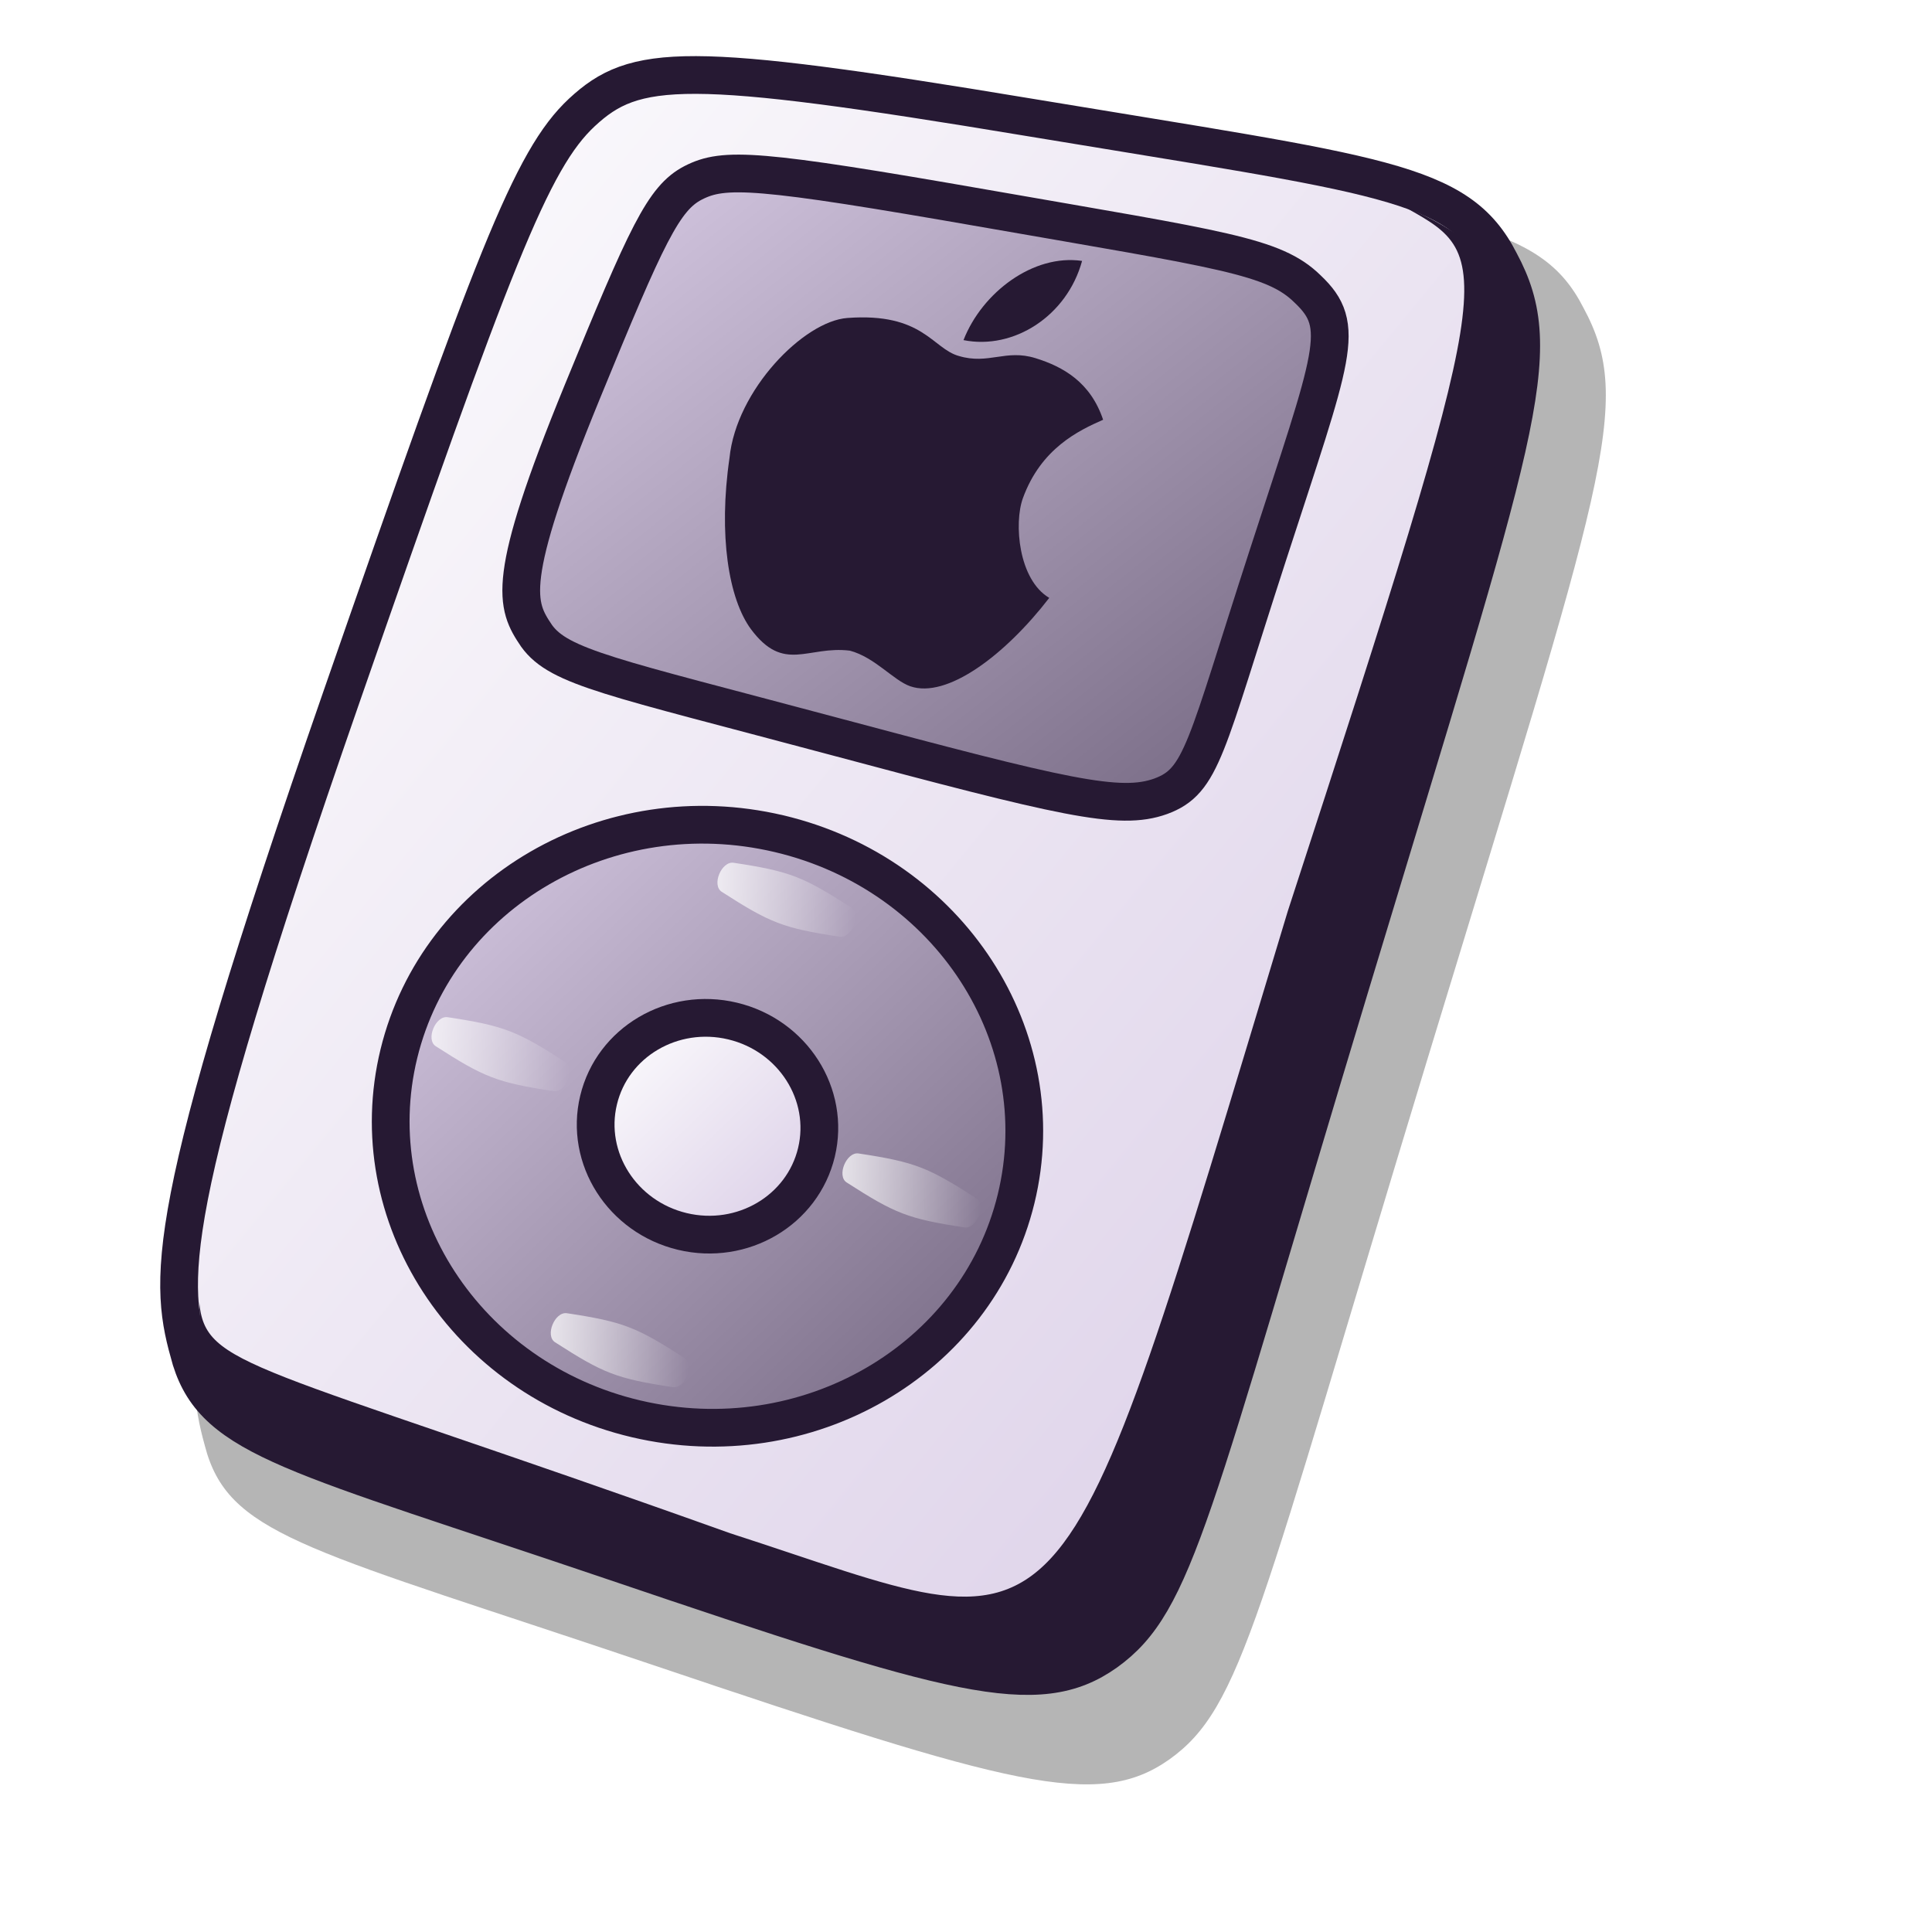
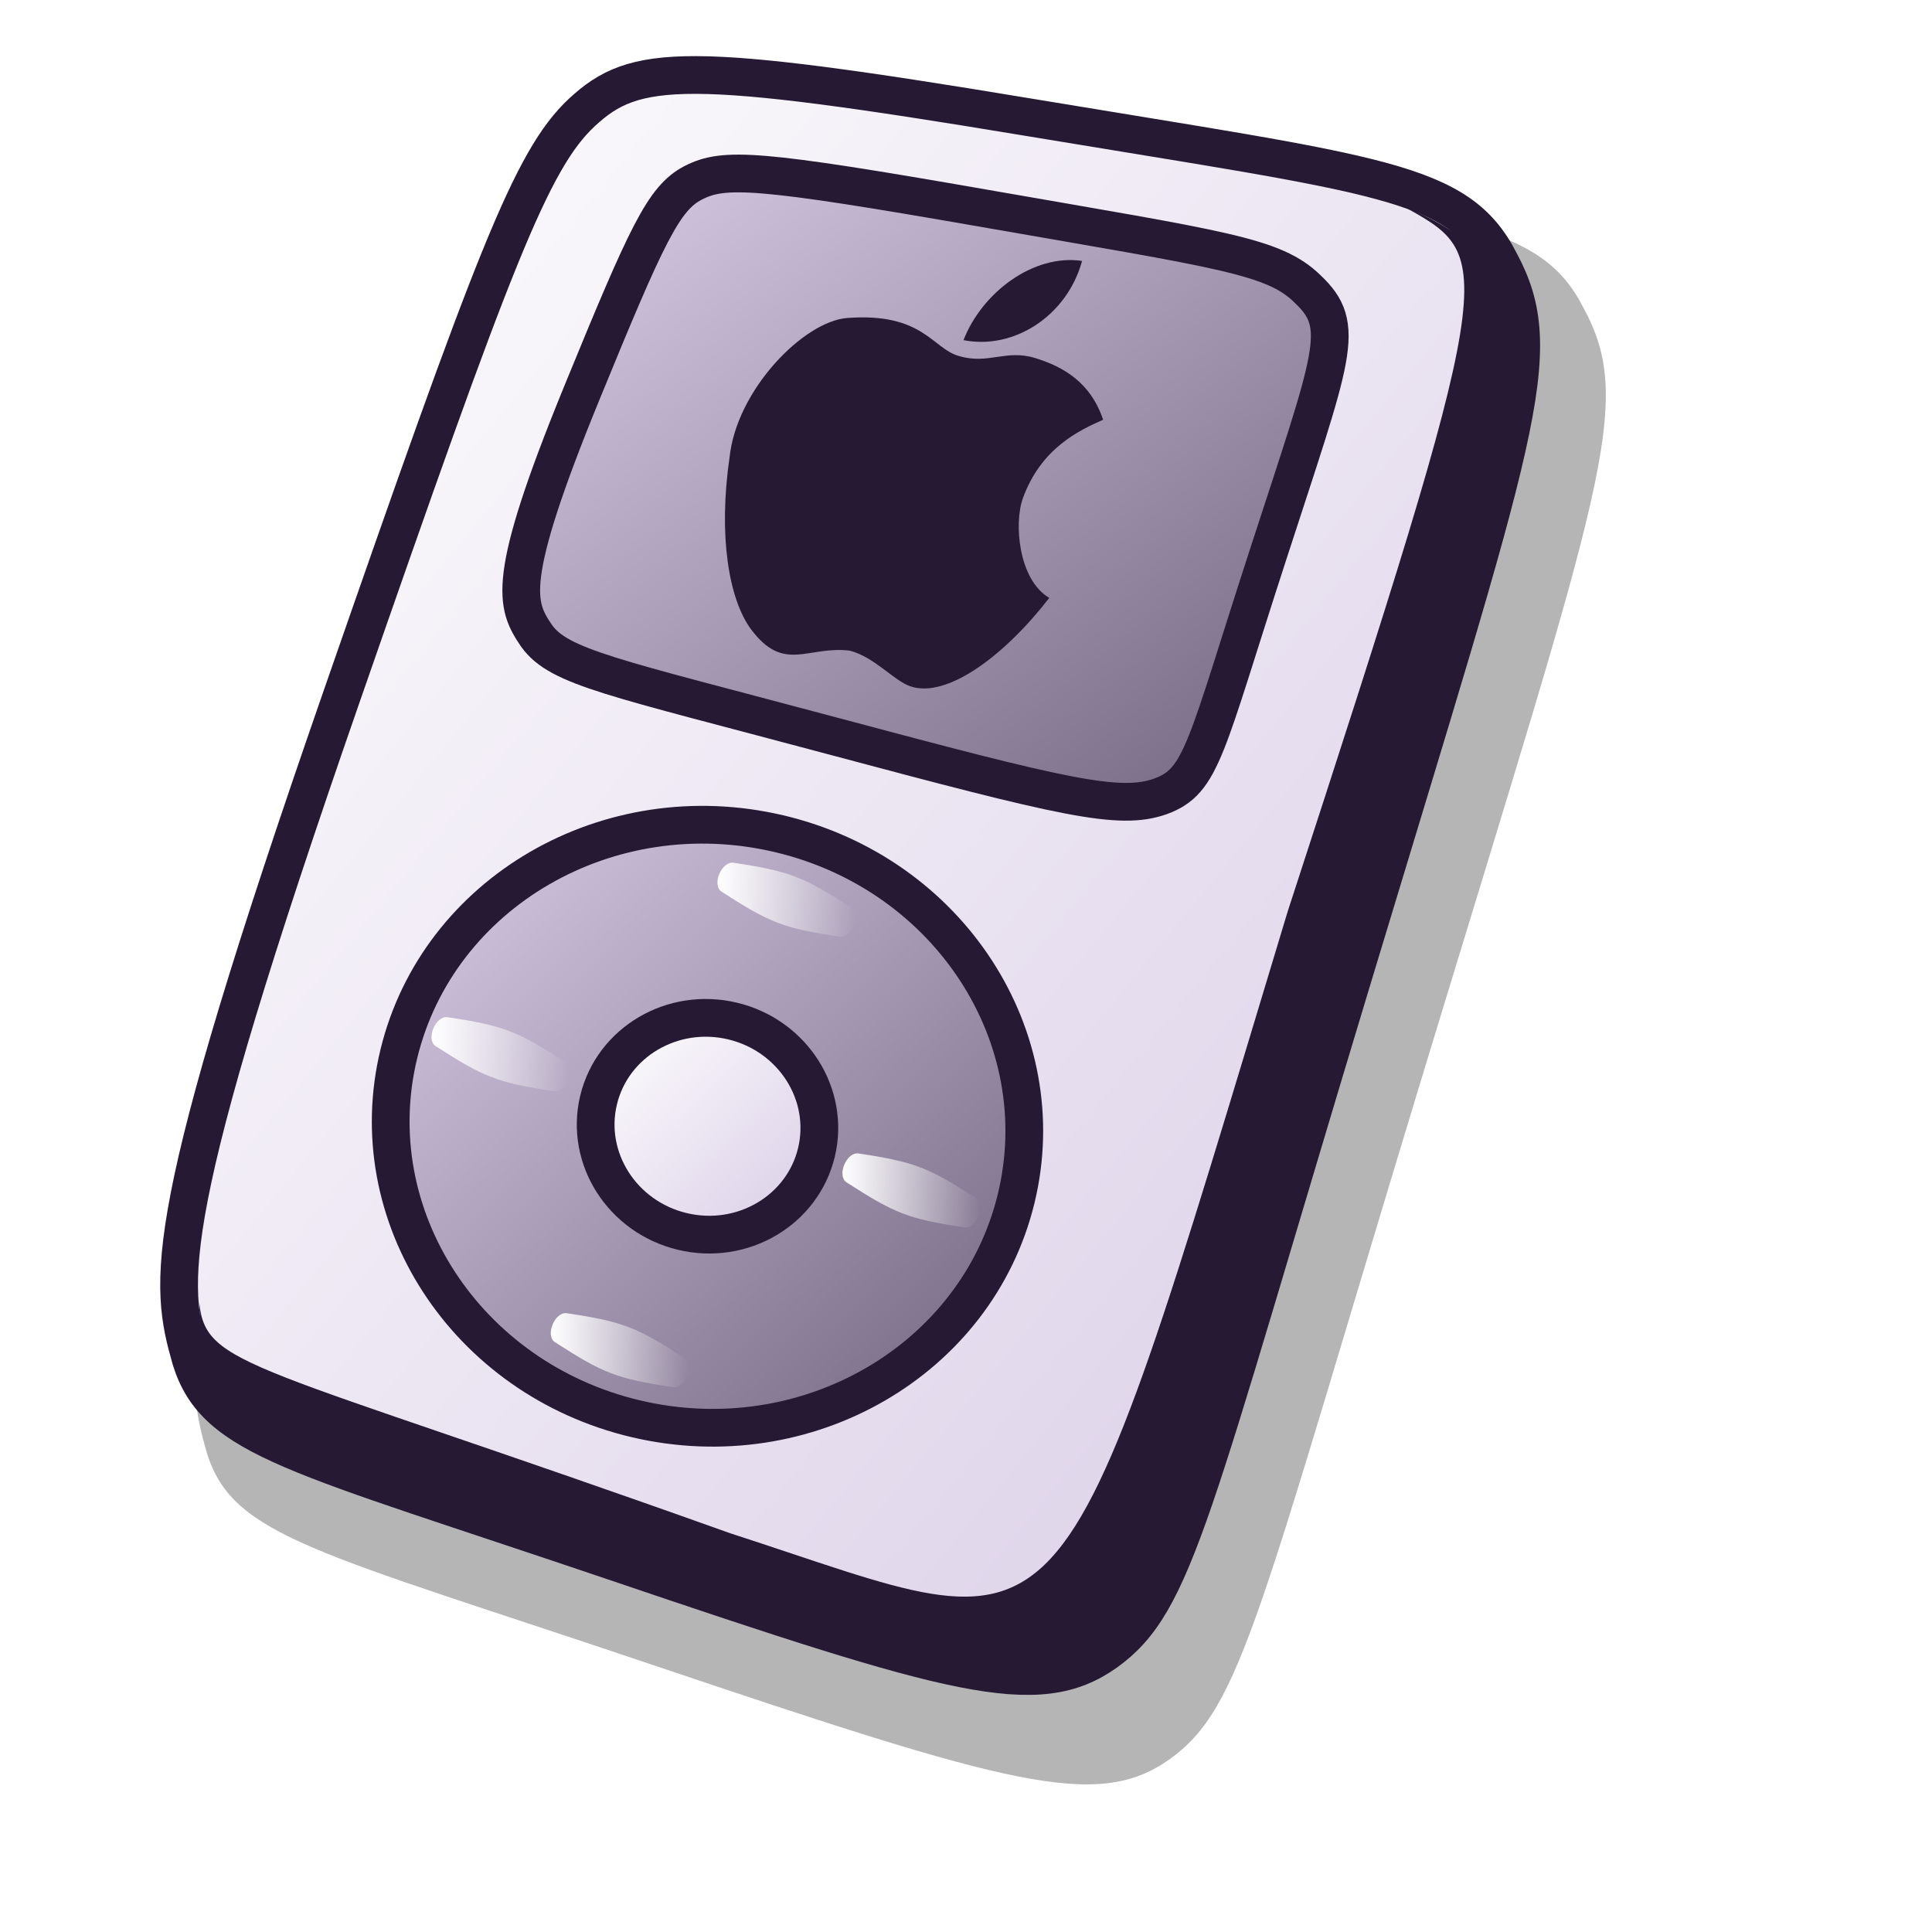
<svg xmlns="http://www.w3.org/2000/svg" xmlns:xlink="http://www.w3.org/1999/xlink" id="svg1" width="48pt" height="48pt">
  <defs id="defs3">
    <linearGradient id="linearGradient1564">
      <stop style="stop-color:#d9cce6;stop-opacity:1;" offset="0" id="stop1565" />
      <stop style="stop-color:#736680;stop-opacity:1;" offset="1" id="stop1566" />
    </linearGradient>
    <linearGradient id="linearGradient646">
      <stop offset="0" style="stop-color:#000000;stop-opacity:1;" id="stop648" />
      <stop offset="1" style="stop-color:#ffffff;stop-opacity:1;" id="stop647" />
    </linearGradient>
    <linearGradient id="linearGradient866">
      <stop style="stop-color:#ffffff;stop-opacity:1;" offset="0" id="stop867" />
      <stop style="stop-color:#d9cce6;stop-opacity:1;" offset="1" id="stop868" />
    </linearGradient>
    <linearGradient id="linearGradient584">
      <stop style="stop-color:#ffffff;stop-opacity:1;" offset="0" id="stop585" />
      <stop style="stop-color:#ffffff;stop-opacity:0;" offset="1" id="stop586" />
    </linearGradient>
    <linearGradient xlink:href="#linearGradient866" id="linearGradient586" x1="-0" y1="0.016" x2="0.991" y2="0.984" />
    <linearGradient xlink:href="#linearGradient1564" id="linearGradient587" x1="0.004" y1="0.004" x2="0.992" y2="0.983" />
    <linearGradient xlink:href="#linearGradient866" id="linearGradient588" x1="0.004" y1="0.004" x2="0.992" y2="0.983" />
    <defs id="defs565">
      <linearGradient id="linearGradient585" x1="0" y1="0" x2="1" y2="0" gradientUnits="objectBoundingBox" spreadMethod="pad" xlink:href="#linearGradient646" />
      <radialGradient xlink:href="#linearGradient585" id="radialGradient588" cx="0.518" cy="-0.56" r="1.373" fx="0.522" fy="-0.6" />
      <linearGradient xlink:href="#linearGradient585" id="linearGradient615" x1="-6.206" y1="-11.058" x2="11.833" y2="27.04" gradientUnits="userSpaceOnUse" gradientTransform="scale(2.375574,0.420951)" />
    </defs>
    <linearGradient xlink:href="#linearGradient1564" id="linearGradient644" x1="3.0140820e-17" y1="0.016" x2="0.991" y2="0.984" />
    <linearGradient xlink:href="#linearGradient584" id="linearGradient1569" x1="-7.4246165e-16" y1="0.5" x2="1" y2="0.5" />
  </defs>
  <path d="M 6.861 48.156 C 7.73 50.91 10.465 51.391 21.61 55.149 C 33.486 59.152 36.351 59.966 38.734 58.285 C 41.158 56.558 41.674 53.527 47.261 35.167 C 53.126 15.899 54.157 13.345 52.453 10.194 C 51.009 7.37 48.305 7.213 36 5.179 C 24.072 3.207 22.32 3.313 20.477 5.012 C 18.707 6.652 17.398 10.102 12.086 25.274 C 5.742 43.394 6.084 45.459 6.861 48.156 z " style="font-size:12;fill:#000000;fill-rule:evenodd;stroke:none;stroke-width:1.875;stroke-dasharray:none;fill-opacity:0.29;" id="path629" />
  <path d="M 6.326 45.043 C 7.153 47.68 9.754 48.14 20.353 51.733 C 31.648 55.563 34.372 56.341 36.639 54.73 C 38.945 53.075 39.435 50.173 44.749 32.59 C 50.326 14.136 51.307 11.69 49.687 8.673 C 48.314 5.97 45.742 5.821 34.039 3.878 C 22.695 1.994 21.029 2.096 19.276 3.724 C 17.593 5.295 16.348 8.6 11.296 23.13 C 5.262 40.484 5.587 42.461 6.326 45.043 z " style="font-size:12;fill:url(#linearGradient586);fill-rule:evenodd;stroke:#261933;stroke-width:1.25;stroke-miterlimit:4;stroke-dasharray:none;" id="path634" />
  <path d="M 17.776 21.065 C 18.53 22.111 20.274 22.426 27.52 24.363 C 35.241 26.426 37.091 26.868 38.45 26.378 C 39.83 25.873 39.919 24.797 41.997 18.4 C 44.177 11.686 44.625 10.81 43.319 9.576 C 42.201 8.474 40.501 8.279 32.664 6.911 C 25.066 5.584 23.981 5.533 22.961 6.057 C 21.982 6.564 21.43 7.753 19.28 13.003 C 16.712 19.274 17.084 20.044 17.776 21.065 z " style="font-size:12;fill:url(#linearGradient644);fill-rule:evenodd;stroke:#261933;stroke-width:1.25;stroke-miterlimit:4;stroke-dasharray:none;" id="path628" />
  <g id="g630" transform="matrix(9.324306e-2,2.465116e-2,-3.537054e-2,9.730917e-2,29.73236,-3.793453)" style="font-size:12;fill:#261933;fill-opacity:1;">
    <path transform="matrix(1.067358,0,0,1.070652,-9.261658,-17.75136)" style="font-size:12;fill:#261933;fill-rule:evenodd;stroke:none;stroke-width:0.117;stroke-linejoin:round;fill-opacity:1;stroke-dasharray:none;" d="M 114.37 184.702 C 114.37 192.637 121.977 208.662 133.38 211.601 C 126.266 231.663 113.434 248.78 100.913 247.897 C 95.215 247.499 86.975 242.202 78.651 242.202 C 65.226 243.953 61.163 253.858 46.258 243.56 C 36.155 236.511 25.951 218.814 20.828 195.501 C 15.406 175.328 28.268 150.176 41.178 145.885 C 63.535 138.453 70.349 148.258 79.237 148.363 C 89.244 148.655 92.651 142.726 102.713 143.114 C 112.132 143.476 122.114 145.885 130.076 155.797 C 123.865 160.769 114.37 168.832 114.37 184.702 z " id="path631" />
    <path transform="matrix(0.698502,0.582519,-0.582519,0.698502,97.07976,-8.513395)" style="font-size:12;fill:#261933;fill-rule:evenodd;stroke:none;stroke-width:0.125;stroke-linejoin:round;fill-opacity:1;" d="M 82.917 137.434 C 71.75 123.336 70.528 101.15 83.312 87.949 C 97.624 102.331 96.911 124.343 82.917 137.434 z " id="path632" />
  </g>
  <path d="M 6.598,43.117 C 6.671,47.108 9.051,47.437 19.65,51.03 C 30.945,54.86 34.26,56.009 36.527,54.399 C 38.473,52.632 39.027,50.017 44.341,32.434 C 49.919,13.981 51.268,11.621 49.648,8.955 C 49.408,8.713 48.357,7.559 46.573,6.881 C 49.549,8.549 49.689,8.6 42.658,30.188 C 34.816,56.134 35.741,54.521 24.185,50.79 C 8.196,45.079 6.803,45.318 6.598,43.117 z " style="font-size:12;fill:#261933;fill-rule:evenodd;stroke:none;stroke-width:1.7;fill-opacity:1;stroke-dasharray:none;" id="path643" />
  <path style="font-size:12;fill:url(#linearGradient587);fill-rule:evenodd;stroke:#261933;stroke-width:1.25;stroke-linejoin:round;stroke-miterlimit:4;stroke-dasharray:none;" d="M 33.659,39.714 C 32.354,45.064 26.715,48.328 21.072,47.001 C 15.43,45.673 11.909,40.253 13.214,34.903 C 14.519,29.553 20.158,26.289 25.801,27.616 C 31.444,28.944 34.964,34.364 33.659,39.714 z " id="path656" />
  <path style="font-size:12;fill:url(#linearGradient588);fill-rule:evenodd;stroke:#261933;stroke-width:1.25;stroke-linejoin:round;stroke-miterlimit:4;stroke-dasharray:none;" d="M 27.046,38.173 C 26.585,40.096 24.594,41.27 22.602,40.793 C 20.61,40.315 19.367,38.367 19.828,36.444 C 20.288,34.521 22.279,33.347 24.271,33.824 C 26.264,34.302 27.507,36.25 27.046,38.173 z " id="path657" />
-   <path style="fill:url(#linearGradient1569);fill-opacity:0.75;fill-rule:evenodd;stroke:none;stroke-width:1pt;stroke-linecap:butt;stroke-linejoin:miter;stroke-opacity:1;" d="M 24.301,28.58 C 23.899,28.52 23.566,29.322 23.908,29.542 C 25.504,30.568 25.932,30.745 27.809,31.029 C 28.21,31.09 28.543,30.287 28.202,30.067 C 26.605,29.041 26.177,28.864 24.301,28.58 z " id="rect1567" />
-   <path style="fill:url(#linearGradient1569);fill-opacity:0.75;fill-rule:evenodd;stroke:none;stroke-width:1pt;stroke-linecap:butt;stroke-linejoin:miter;stroke-opacity:1;" d="M 18.78,43.502 C 18.378,43.442 18.045,44.244 18.387,44.464 C 19.983,45.49 20.411,45.667 22.287,45.951 C 22.689,46.012 23.022,45.209 22.68,44.989 C 21.084,43.963 20.656,43.786 18.78,43.502 z " id="path1571" />
-   <path style="fill:url(#linearGradient1569);fill-opacity:0.75;fill-rule:evenodd;stroke:none;stroke-width:1pt;stroke-linecap:butt;stroke-linejoin:miter;stroke-opacity:1;" d="M 14.829,33.696 C 14.427,33.636 14.094,34.439 14.436,34.658 C 16.032,35.684 16.46,35.861 18.337,36.145 C 18.738,36.206 19.071,35.403 18.73,35.183 C 17.133,34.157 16.705,33.98 14.829,33.696 z " id="path1572" />
-   <path style="fill:url(#linearGradient1569);fill-opacity:0.75;fill-rule:evenodd;stroke:none;stroke-width:1pt;stroke-linecap:butt;stroke-linejoin:miter;stroke-opacity:1;" d="M 28.441,38.21 C 28.04,38.149 27.707,38.952 28.048,39.171 C 29.645,40.198 30.073,40.375 31.949,40.659 C 32.351,40.719 32.684,39.916 32.342,39.697 C 30.746,38.67 30.318,38.494 28.441,38.21 z " id="path1573" />
+   <path style="fill:url(#linearGradient1569);fill-opacity:1;fill-rule:evenodd;stroke:none;stroke-width:1pt;stroke-linecap:butt;stroke-linejoin:miter;stroke-opacity:1;" d="M 24.301,28.58 C 23.899,28.52 23.566,29.322 23.908,29.542 C 25.504,30.568 25.932,30.745 27.809,31.029 C 28.21,31.09 28.543,30.287 28.202,30.067 C 26.605,29.041 26.177,28.864 24.301,28.58 z " id="rect1567" />
+   <path style="fill:url(#linearGradient1569);fill-opacity:1;fill-rule:evenodd;stroke:none;stroke-width:1pt;stroke-linecap:butt;stroke-linejoin:miter;stroke-opacity:1;" d="M 18.78,43.502 C 18.378,43.442 18.045,44.244 18.387,44.464 C 19.983,45.49 20.411,45.667 22.287,45.951 C 22.689,46.012 23.022,45.209 22.68,44.989 C 21.084,43.963 20.656,43.786 18.78,43.502 z " id="path1571" />
+   <path style="fill:url(#linearGradient1569);fill-opacity:1;fill-rule:evenodd;stroke:none;stroke-width:1pt;stroke-linecap:butt;stroke-linejoin:miter;stroke-opacity:1;" d="M 14.829,33.696 C 14.427,33.636 14.094,34.439 14.436,34.658 C 16.032,35.684 16.46,35.861 18.337,36.145 C 18.738,36.206 19.071,35.403 18.73,35.183 C 17.133,34.157 16.705,33.98 14.829,33.696 z " id="path1572" />
+   <path style="fill:url(#linearGradient1569);fill-opacity:1;fill-rule:evenodd;stroke:none;stroke-width:1pt;stroke-linecap:butt;stroke-linejoin:miter;stroke-opacity:1;" d="M 28.441,38.21 C 28.04,38.149 27.707,38.952 28.048,39.171 C 29.645,40.198 30.073,40.375 31.949,40.659 C 32.351,40.719 32.684,39.916 32.342,39.697 C 30.746,38.67 30.318,38.494 28.441,38.21 z " id="path1573" />
</svg>
